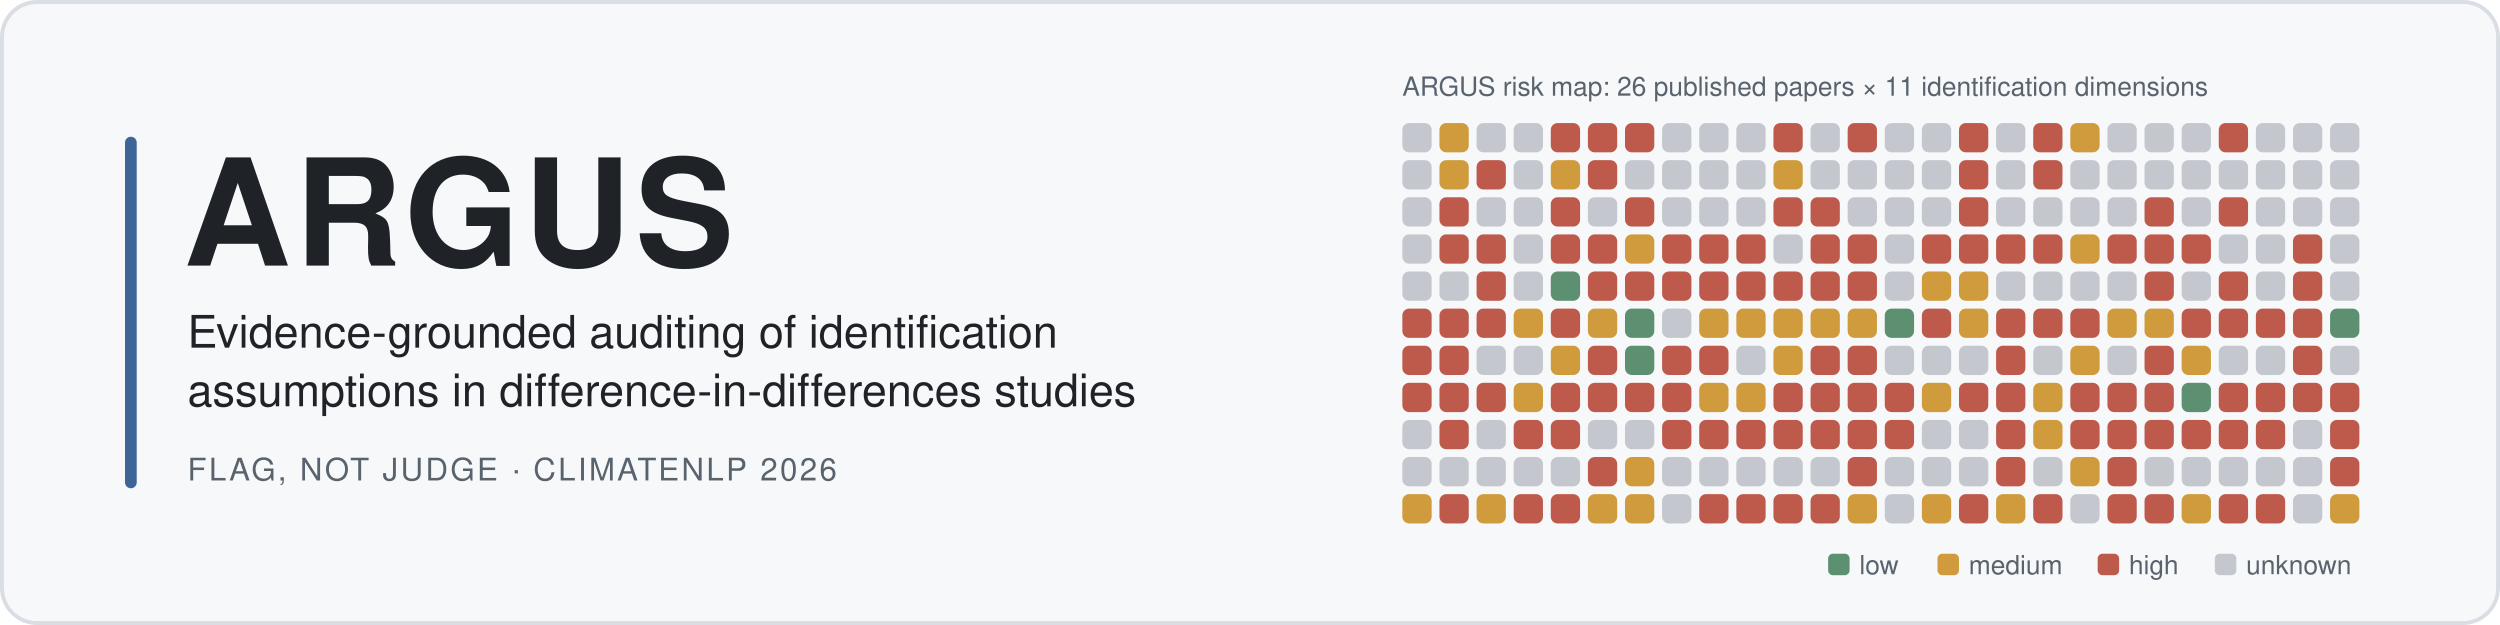
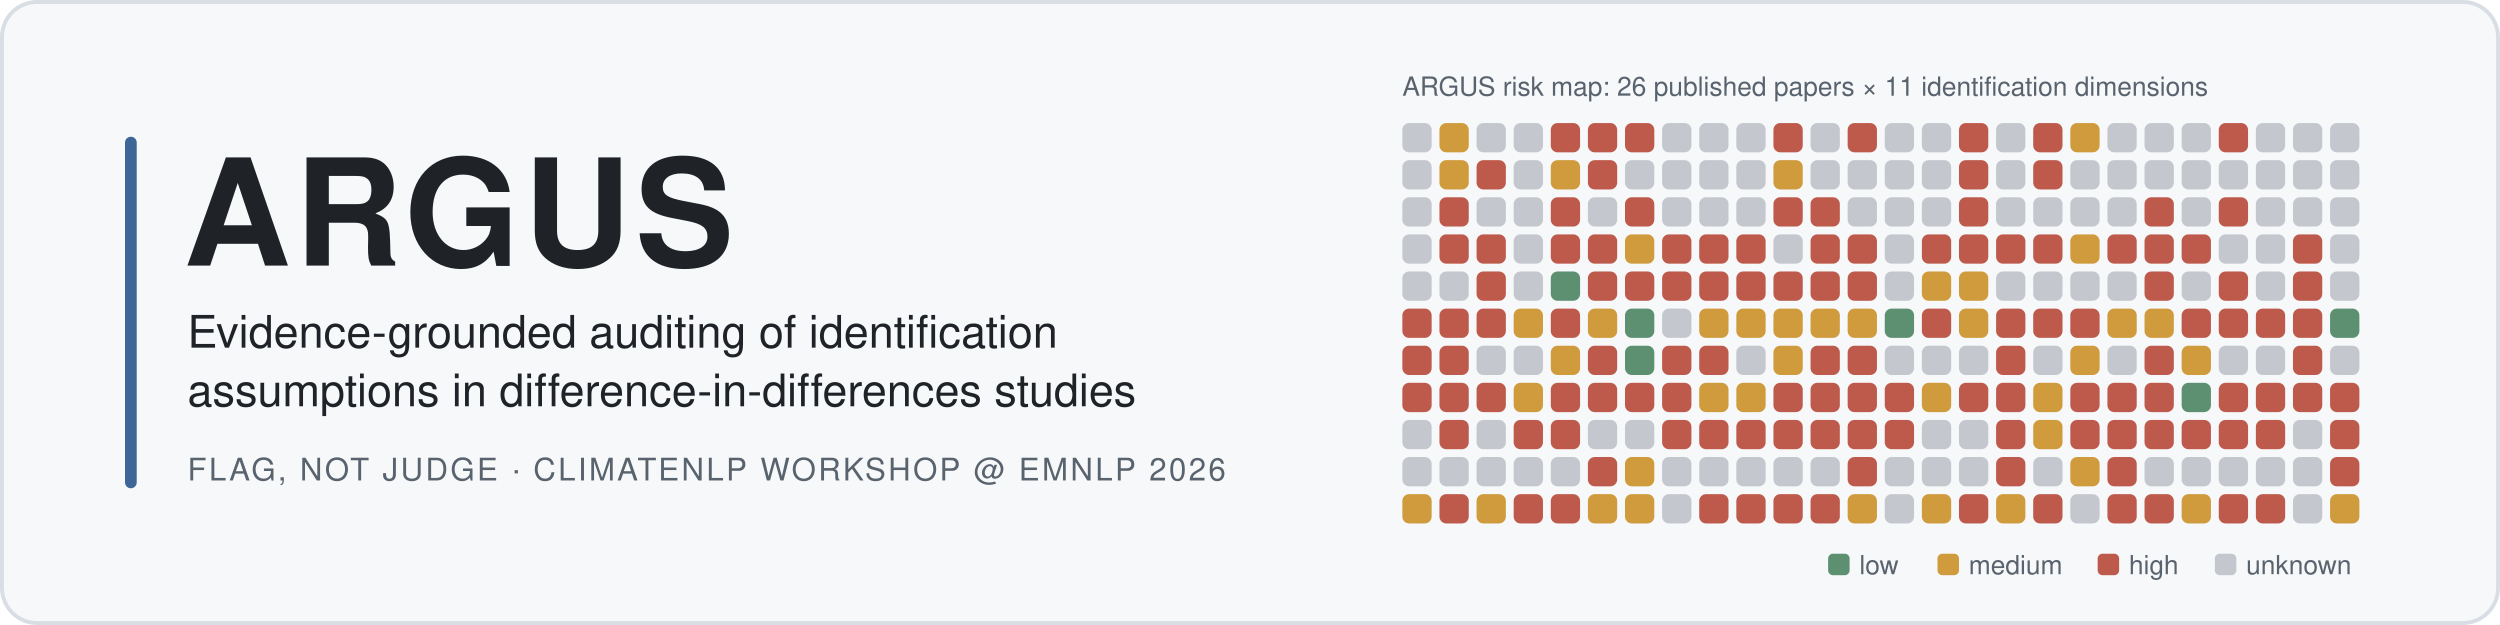
<svg xmlns="http://www.w3.org/2000/svg" viewBox="0 0 1280 320" width="1280" height="320" role="img" aria-label="ARGUS: evidence-grounded auditing of identification assumptions">
  <rect x="1" y="1" width="1278" height="318" rx="18" fill="#F6F8FA" stroke="#D9DEE5" stroke-width="2" />
  <rect x="64" y="70" width="6" height="180" rx="3" fill="#3E6598" />
  <text x="94" y="136" font-family="'Helvetica Neue', Helvetica, Arial, sans-serif" font-size="76" font-weight="700" letter-spacing="2" fill="#1F2328">ARGUS</text>
  <text x="96" y="178" font-family="'Helvetica Neue', Helvetica, Arial, sans-serif" font-size="23" fill="#1F2328">Evidence-grounded auditing of identification</text>
  <text x="96" y="208" font-family="'Helvetica Neue', Helvetica, Arial, sans-serif" font-size="23" fill="#1F2328">assumptions in difference-in-differences studies</text>
-   <text x="96" y="246" font-family="'Helvetica Neue', Helvetica, Arial, sans-serif" font-size="16" letter-spacing="1.2" fill="#59636E">FLAG, NOT JUDGE  ·  CLIMATENLP 2026</text>
+   <text x="96" y="246" font-family="'Helvetica Neue', Helvetica, Arial, sans-serif" font-size="16" letter-spacing="1.2" fill="#59636E">FLAG, NOT JUDGE  ·  CLIMATENLP WORKSHOP @ EMNLP 2026</text>
  <rect x="718" y="63" width="15" height="15" rx="3.5" fill="#9BA1A9" fill-opacity="0.55" />
  <rect x="737" y="63" width="15" height="15" rx="3.5" fill="#CF9B3C" />
  <rect x="756" y="63" width="15" height="15" rx="3.5" fill="#9BA1A9" fill-opacity="0.55" />
  <rect x="775" y="63" width="15" height="15" rx="3.5" fill="#9BA1A9" fill-opacity="0.55" />
  <rect x="794" y="63" width="15" height="15" rx="3.5" fill="#BE5A4C" />
  <rect x="813" y="63" width="15" height="15" rx="3.5" fill="#BE5A4C" />
  <rect x="832" y="63" width="15" height="15" rx="3.5" fill="#BE5A4C" />
  <rect x="851" y="63" width="15" height="15" rx="3.5" fill="#9BA1A9" fill-opacity="0.55" />
  <rect x="870" y="63" width="15" height="15" rx="3.5" fill="#9BA1A9" fill-opacity="0.55" />
  <rect x="889" y="63" width="15" height="15" rx="3.5" fill="#9BA1A9" fill-opacity="0.55" />
  <rect x="908" y="63" width="15" height="15" rx="3.5" fill="#BE5A4C" />
  <rect x="927" y="63" width="15" height="15" rx="3.5" fill="#9BA1A9" fill-opacity="0.55" />
  <rect x="946" y="63" width="15" height="15" rx="3.5" fill="#BE5A4C" />
  <rect x="965" y="63" width="15" height="15" rx="3.5" fill="#9BA1A9" fill-opacity="0.55" />
  <rect x="984" y="63" width="15" height="15" rx="3.5" fill="#9BA1A9" fill-opacity="0.55" />
  <rect x="1003" y="63" width="15" height="15" rx="3.5" fill="#BE5A4C" />
  <rect x="1022" y="63" width="15" height="15" rx="3.5" fill="#9BA1A9" fill-opacity="0.55" />
  <rect x="1041" y="63" width="15" height="15" rx="3.5" fill="#BE5A4C" />
  <rect x="1060" y="63" width="15" height="15" rx="3.5" fill="#CF9B3C" />
  <rect x="1079" y="63" width="15" height="15" rx="3.5" fill="#9BA1A9" fill-opacity="0.55" />
  <rect x="1098" y="63" width="15" height="15" rx="3.5" fill="#9BA1A9" fill-opacity="0.55" />
  <rect x="1117" y="63" width="15" height="15" rx="3.5" fill="#9BA1A9" fill-opacity="0.55" />
  <rect x="1136" y="63" width="15" height="15" rx="3.5" fill="#BE5A4C" />
  <rect x="1155" y="63" width="15" height="15" rx="3.5" fill="#9BA1A9" fill-opacity="0.55" />
  <rect x="1174" y="63" width="15" height="15" rx="3.5" fill="#9BA1A9" fill-opacity="0.55" />
  <rect x="1193" y="63" width="15" height="15" rx="3.5" fill="#9BA1A9" fill-opacity="0.55" />
  <rect x="718" y="82" width="15" height="15" rx="3.5" fill="#9BA1A9" fill-opacity="0.55" />
  <rect x="737" y="82" width="15" height="15" rx="3.5" fill="#CF9B3C" />
  <rect x="756" y="82" width="15" height="15" rx="3.5" fill="#BE5A4C" />
  <rect x="775" y="82" width="15" height="15" rx="3.5" fill="#9BA1A9" fill-opacity="0.55" />
  <rect x="794" y="82" width="15" height="15" rx="3.5" fill="#CF9B3C" />
  <rect x="813" y="82" width="15" height="15" rx="3.5" fill="#BE5A4C" />
  <rect x="832" y="82" width="15" height="15" rx="3.5" fill="#9BA1A9" fill-opacity="0.55" />
  <rect x="851" y="82" width="15" height="15" rx="3.5" fill="#9BA1A9" fill-opacity="0.55" />
  <rect x="870" y="82" width="15" height="15" rx="3.5" fill="#9BA1A9" fill-opacity="0.55" />
  <rect x="889" y="82" width="15" height="15" rx="3.5" fill="#9BA1A9" fill-opacity="0.55" />
  <rect x="908" y="82" width="15" height="15" rx="3.5" fill="#CF9B3C" />
  <rect x="927" y="82" width="15" height="15" rx="3.5" fill="#9BA1A9" fill-opacity="0.55" />
  <rect x="946" y="82" width="15" height="15" rx="3.5" fill="#9BA1A9" fill-opacity="0.55" />
  <rect x="965" y="82" width="15" height="15" rx="3.5" fill="#9BA1A9" fill-opacity="0.55" />
  <rect x="984" y="82" width="15" height="15" rx="3.5" fill="#9BA1A9" fill-opacity="0.55" />
  <rect x="1003" y="82" width="15" height="15" rx="3.5" fill="#BE5A4C" />
  <rect x="1022" y="82" width="15" height="15" rx="3.5" fill="#9BA1A9" fill-opacity="0.55" />
  <rect x="1041" y="82" width="15" height="15" rx="3.5" fill="#BE5A4C" />
  <rect x="1060" y="82" width="15" height="15" rx="3.5" fill="#9BA1A9" fill-opacity="0.55" />
  <rect x="1079" y="82" width="15" height="15" rx="3.5" fill="#9BA1A9" fill-opacity="0.55" />
  <rect x="1098" y="82" width="15" height="15" rx="3.5" fill="#9BA1A9" fill-opacity="0.55" />
  <rect x="1117" y="82" width="15" height="15" rx="3.5" fill="#9BA1A9" fill-opacity="0.55" />
  <rect x="1136" y="82" width="15" height="15" rx="3.5" fill="#9BA1A9" fill-opacity="0.55" />
  <rect x="1155" y="82" width="15" height="15" rx="3.5" fill="#9BA1A9" fill-opacity="0.55" />
  <rect x="1174" y="82" width="15" height="15" rx="3.5" fill="#9BA1A9" fill-opacity="0.55" />
  <rect x="1193" y="82" width="15" height="15" rx="3.5" fill="#9BA1A9" fill-opacity="0.55" />
  <rect x="718" y="101" width="15" height="15" rx="3.5" fill="#9BA1A9" fill-opacity="0.55" />
  <rect x="737" y="101" width="15" height="15" rx="3.5" fill="#BE5A4C" />
  <rect x="756" y="101" width="15" height="15" rx="3.5" fill="#9BA1A9" fill-opacity="0.55" />
  <rect x="775" y="101" width="15" height="15" rx="3.5" fill="#9BA1A9" fill-opacity="0.55" />
  <rect x="794" y="101" width="15" height="15" rx="3.5" fill="#BE5A4C" />
  <rect x="813" y="101" width="15" height="15" rx="3.5" fill="#9BA1A9" fill-opacity="0.55" />
  <rect x="832" y="101" width="15" height="15" rx="3.5" fill="#BE5A4C" />
  <rect x="851" y="101" width="15" height="15" rx="3.5" fill="#9BA1A9" fill-opacity="0.55" />
  <rect x="870" y="101" width="15" height="15" rx="3.5" fill="#9BA1A9" fill-opacity="0.55" />
  <rect x="889" y="101" width="15" height="15" rx="3.5" fill="#9BA1A9" fill-opacity="0.55" />
  <rect x="908" y="101" width="15" height="15" rx="3.5" fill="#BE5A4C" />
  <rect x="927" y="101" width="15" height="15" rx="3.5" fill="#BE5A4C" />
  <rect x="946" y="101" width="15" height="15" rx="3.5" fill="#9BA1A9" fill-opacity="0.55" />
  <rect x="965" y="101" width="15" height="15" rx="3.5" fill="#9BA1A9" fill-opacity="0.55" />
  <rect x="984" y="101" width="15" height="15" rx="3.5" fill="#9BA1A9" fill-opacity="0.55" />
  <rect x="1003" y="101" width="15" height="15" rx="3.5" fill="#BE5A4C" />
  <rect x="1022" y="101" width="15" height="15" rx="3.5" fill="#9BA1A9" fill-opacity="0.55" />
  <rect x="1041" y="101" width="15" height="15" rx="3.5" fill="#9BA1A9" fill-opacity="0.55" />
  <rect x="1060" y="101" width="15" height="15" rx="3.5" fill="#9BA1A9" fill-opacity="0.55" />
  <rect x="1079" y="101" width="15" height="15" rx="3.5" fill="#9BA1A9" fill-opacity="0.55" />
  <rect x="1098" y="101" width="15" height="15" rx="3.5" fill="#BE5A4C" />
  <rect x="1117" y="101" width="15" height="15" rx="3.5" fill="#9BA1A9" fill-opacity="0.55" />
  <rect x="1136" y="101" width="15" height="15" rx="3.5" fill="#BE5A4C" />
  <rect x="1155" y="101" width="15" height="15" rx="3.5" fill="#9BA1A9" fill-opacity="0.55" />
  <rect x="1174" y="101" width="15" height="15" rx="3.5" fill="#9BA1A9" fill-opacity="0.55" />
  <rect x="1193" y="101" width="15" height="15" rx="3.5" fill="#9BA1A9" fill-opacity="0.55" />
  <rect x="718" y="120" width="15" height="15" rx="3.5" fill="#9BA1A9" fill-opacity="0.55" />
  <rect x="737" y="120" width="15" height="15" rx="3.5" fill="#BE5A4C" />
  <rect x="756" y="120" width="15" height="15" rx="3.5" fill="#BE5A4C" />
  <rect x="775" y="120" width="15" height="15" rx="3.5" fill="#9BA1A9" fill-opacity="0.55" />
  <rect x="794" y="120" width="15" height="15" rx="3.5" fill="#BE5A4C" />
  <rect x="813" y="120" width="15" height="15" rx="3.5" fill="#BE5A4C" />
  <rect x="832" y="120" width="15" height="15" rx="3.5" fill="#CF9B3C" />
  <rect x="851" y="120" width="15" height="15" rx="3.5" fill="#BE5A4C" />
  <rect x="870" y="120" width="15" height="15" rx="3.5" fill="#BE5A4C" />
  <rect x="889" y="120" width="15" height="15" rx="3.5" fill="#BE5A4C" />
  <rect x="908" y="120" width="15" height="15" rx="3.5" fill="#9BA1A9" fill-opacity="0.55" />
  <rect x="927" y="120" width="15" height="15" rx="3.5" fill="#BE5A4C" />
  <rect x="946" y="120" width="15" height="15" rx="3.5" fill="#BE5A4C" />
  <rect x="965" y="120" width="15" height="15" rx="3.5" fill="#9BA1A9" fill-opacity="0.55" />
  <rect x="984" y="120" width="15" height="15" rx="3.5" fill="#BE5A4C" />
  <rect x="1003" y="120" width="15" height="15" rx="3.5" fill="#BE5A4C" />
  <rect x="1022" y="120" width="15" height="15" rx="3.5" fill="#BE5A4C" />
  <rect x="1041" y="120" width="15" height="15" rx="3.5" fill="#BE5A4C" />
  <rect x="1060" y="120" width="15" height="15" rx="3.5" fill="#CF9B3C" />
  <rect x="1079" y="120" width="15" height="15" rx="3.5" fill="#BE5A4C" />
  <rect x="1098" y="120" width="15" height="15" rx="3.5" fill="#BE5A4C" />
  <rect x="1117" y="120" width="15" height="15" rx="3.5" fill="#BE5A4C" />
  <rect x="1136" y="120" width="15" height="15" rx="3.5" fill="#9BA1A9" fill-opacity="0.55" />
  <rect x="1155" y="120" width="15" height="15" rx="3.5" fill="#9BA1A9" fill-opacity="0.55" />
  <rect x="1174" y="120" width="15" height="15" rx="3.5" fill="#BE5A4C" />
  <rect x="1193" y="120" width="15" height="15" rx="3.5" fill="#9BA1A9" fill-opacity="0.55" />
  <rect x="718" y="139" width="15" height="15" rx="3.5" fill="#9BA1A9" fill-opacity="0.55" />
  <rect x="737" y="139" width="15" height="15" rx="3.5" fill="#9BA1A9" fill-opacity="0.55" />
  <rect x="756" y="139" width="15" height="15" rx="3.5" fill="#BE5A4C" />
  <rect x="775" y="139" width="15" height="15" rx="3.5" fill="#9BA1A9" fill-opacity="0.55" />
  <rect x="794" y="139" width="15" height="15" rx="3.5" fill="#5C9070" />
  <rect x="813" y="139" width="15" height="15" rx="3.5" fill="#BE5A4C" />
  <rect x="832" y="139" width="15" height="15" rx="3.5" fill="#BE5A4C" />
  <rect x="851" y="139" width="15" height="15" rx="3.5" fill="#BE5A4C" />
  <rect x="870" y="139" width="15" height="15" rx="3.5" fill="#BE5A4C" />
  <rect x="889" y="139" width="15" height="15" rx="3.5" fill="#BE5A4C" />
  <rect x="908" y="139" width="15" height="15" rx="3.5" fill="#BE5A4C" />
  <rect x="927" y="139" width="15" height="15" rx="3.5" fill="#BE5A4C" />
  <rect x="946" y="139" width="15" height="15" rx="3.5" fill="#BE5A4C" />
  <rect x="965" y="139" width="15" height="15" rx="3.5" fill="#9BA1A9" fill-opacity="0.55" />
  <rect x="984" y="139" width="15" height="15" rx="3.5" fill="#CF9B3C" />
  <rect x="1003" y="139" width="15" height="15" rx="3.5" fill="#CF9B3C" />
  <rect x="1022" y="139" width="15" height="15" rx="3.5" fill="#9BA1A9" fill-opacity="0.55" />
  <rect x="1041" y="139" width="15" height="15" rx="3.5" fill="#9BA1A9" fill-opacity="0.55" />
  <rect x="1060" y="139" width="15" height="15" rx="3.5" fill="#9BA1A9" fill-opacity="0.55" />
  <rect x="1079" y="139" width="15" height="15" rx="3.5" fill="#9BA1A9" fill-opacity="0.55" />
  <rect x="1098" y="139" width="15" height="15" rx="3.5" fill="#BE5A4C" />
  <rect x="1117" y="139" width="15" height="15" rx="3.5" fill="#9BA1A9" fill-opacity="0.55" />
  <rect x="1136" y="139" width="15" height="15" rx="3.5" fill="#BE5A4C" />
  <rect x="1155" y="139" width="15" height="15" rx="3.5" fill="#9BA1A9" fill-opacity="0.55" />
  <rect x="1174" y="139" width="15" height="15" rx="3.5" fill="#BE5A4C" />
  <rect x="1193" y="139" width="15" height="15" rx="3.5" fill="#9BA1A9" fill-opacity="0.55" />
  <rect x="718" y="158" width="15" height="15" rx="3.5" fill="#BE5A4C" />
  <rect x="737" y="158" width="15" height="15" rx="3.5" fill="#BE5A4C" />
  <rect x="756" y="158" width="15" height="15" rx="3.5" fill="#BE5A4C" />
  <rect x="775" y="158" width="15" height="15" rx="3.5" fill="#CF9B3C" />
  <rect x="794" y="158" width="15" height="15" rx="3.5" fill="#BE5A4C" />
  <rect x="813" y="158" width="15" height="15" rx="3.5" fill="#CF9B3C" />
  <rect x="832" y="158" width="15" height="15" rx="3.5" fill="#5C9070" />
  <rect x="851" y="158" width="15" height="15" rx="3.5" fill="#9BA1A9" fill-opacity="0.55" />
  <rect x="870" y="158" width="15" height="15" rx="3.5" fill="#CF9B3C" />
  <rect x="889" y="158" width="15" height="15" rx="3.5" fill="#CF9B3C" />
  <rect x="908" y="158" width="15" height="15" rx="3.5" fill="#CF9B3C" />
  <rect x="927" y="158" width="15" height="15" rx="3.5" fill="#CF9B3C" />
  <rect x="946" y="158" width="15" height="15" rx="3.5" fill="#CF9B3C" />
  <rect x="965" y="158" width="15" height="15" rx="3.5" fill="#5C9070" />
  <rect x="984" y="158" width="15" height="15" rx="3.5" fill="#BE5A4C" />
  <rect x="1003" y="158" width="15" height="15" rx="3.5" fill="#CF9B3C" />
  <rect x="1022" y="158" width="15" height="15" rx="3.5" fill="#BE5A4C" />
  <rect x="1041" y="158" width="15" height="15" rx="3.5" fill="#BE5A4C" />
  <rect x="1060" y="158" width="15" height="15" rx="3.5" fill="#BE5A4C" />
  <rect x="1079" y="158" width="15" height="15" rx="3.5" fill="#CF9B3C" />
  <rect x="1098" y="158" width="15" height="15" rx="3.5" fill="#CF9B3C" />
  <rect x="1117" y="158" width="15" height="15" rx="3.5" fill="#BE5A4C" />
  <rect x="1136" y="158" width="15" height="15" rx="3.5" fill="#BE5A4C" />
  <rect x="1155" y="158" width="15" height="15" rx="3.5" fill="#BE5A4C" />
  <rect x="1174" y="158" width="15" height="15" rx="3.5" fill="#BE5A4C" />
  <rect x="1193" y="158" width="15" height="15" rx="3.5" fill="#5C9070" />
  <rect x="718" y="177" width="15" height="15" rx="3.5" fill="#BE5A4C" />
  <rect x="737" y="177" width="15" height="15" rx="3.5" fill="#BE5A4C" />
  <rect x="756" y="177" width="15" height="15" rx="3.5" fill="#9BA1A9" fill-opacity="0.55" />
  <rect x="775" y="177" width="15" height="15" rx="3.5" fill="#9BA1A9" fill-opacity="0.55" />
  <rect x="794" y="177" width="15" height="15" rx="3.5" fill="#CF9B3C" />
  <rect x="813" y="177" width="15" height="15" rx="3.5" fill="#BE5A4C" />
  <rect x="832" y="177" width="15" height="15" rx="3.5" fill="#5C9070" />
  <rect x="851" y="177" width="15" height="15" rx="3.5" fill="#BE5A4C" />
  <rect x="870" y="177" width="15" height="15" rx="3.5" fill="#BE5A4C" />
  <rect x="889" y="177" width="15" height="15" rx="3.5" fill="#9BA1A9" fill-opacity="0.55" />
  <rect x="908" y="177" width="15" height="15" rx="3.5" fill="#CF9B3C" />
  <rect x="927" y="177" width="15" height="15" rx="3.5" fill="#BE5A4C" />
  <rect x="946" y="177" width="15" height="15" rx="3.5" fill="#BE5A4C" />
  <rect x="965" y="177" width="15" height="15" rx="3.5" fill="#9BA1A9" fill-opacity="0.55" />
  <rect x="984" y="177" width="15" height="15" rx="3.5" fill="#9BA1A9" fill-opacity="0.55" />
  <rect x="1003" y="177" width="15" height="15" rx="3.5" fill="#9BA1A9" fill-opacity="0.55" />
  <rect x="1022" y="177" width="15" height="15" rx="3.5" fill="#BE5A4C" />
  <rect x="1041" y="177" width="15" height="15" rx="3.5" fill="#9BA1A9" fill-opacity="0.55" />
  <rect x="1060" y="177" width="15" height="15" rx="3.5" fill="#CF9B3C" />
  <rect x="1079" y="177" width="15" height="15" rx="3.5" fill="#9BA1A9" fill-opacity="0.55" />
  <rect x="1098" y="177" width="15" height="15" rx="3.5" fill="#BE5A4C" />
  <rect x="1117" y="177" width="15" height="15" rx="3.5" fill="#CF9B3C" />
  <rect x="1136" y="177" width="15" height="15" rx="3.5" fill="#9BA1A9" fill-opacity="0.55" />
  <rect x="1155" y="177" width="15" height="15" rx="3.5" fill="#9BA1A9" fill-opacity="0.55" />
  <rect x="1174" y="177" width="15" height="15" rx="3.5" fill="#BE5A4C" />
  <rect x="1193" y="177" width="15" height="15" rx="3.5" fill="#9BA1A9" fill-opacity="0.55" />
  <rect x="718" y="196" width="15" height="15" rx="3.5" fill="#BE5A4C" />
  <rect x="737" y="196" width="15" height="15" rx="3.5" fill="#BE5A4C" />
  <rect x="756" y="196" width="15" height="15" rx="3.5" fill="#BE5A4C" />
  <rect x="775" y="196" width="15" height="15" rx="3.5" fill="#CF9B3C" />
  <rect x="794" y="196" width="15" height="15" rx="3.5" fill="#BE5A4C" />
  <rect x="813" y="196" width="15" height="15" rx="3.5" fill="#BE5A4C" />
  <rect x="832" y="196" width="15" height="15" rx="3.5" fill="#BE5A4C" />
  <rect x="851" y="196" width="15" height="15" rx="3.5" fill="#BE5A4C" />
  <rect x="870" y="196" width="15" height="15" rx="3.5" fill="#CF9B3C" />
  <rect x="889" y="196" width="15" height="15" rx="3.5" fill="#CF9B3C" />
  <rect x="908" y="196" width="15" height="15" rx="3.5" fill="#BE5A4C" />
  <rect x="927" y="196" width="15" height="15" rx="3.5" fill="#BE5A4C" />
  <rect x="946" y="196" width="15" height="15" rx="3.5" fill="#BE5A4C" />
  <rect x="965" y="196" width="15" height="15" rx="3.5" fill="#BE5A4C" />
  <rect x="984" y="196" width="15" height="15" rx="3.5" fill="#CF9B3C" />
  <rect x="1003" y="196" width="15" height="15" rx="3.5" fill="#BE5A4C" />
  <rect x="1022" y="196" width="15" height="15" rx="3.5" fill="#BE5A4C" />
  <rect x="1041" y="196" width="15" height="15" rx="3.5" fill="#CF9B3C" />
  <rect x="1060" y="196" width="15" height="15" rx="3.5" fill="#BE5A4C" />
  <rect x="1079" y="196" width="15" height="15" rx="3.5" fill="#BE5A4C" />
  <rect x="1098" y="196" width="15" height="15" rx="3.5" fill="#BE5A4C" />
  <rect x="1117" y="196" width="15" height="15" rx="3.5" fill="#5C9070" />
  <rect x="1136" y="196" width="15" height="15" rx="3.5" fill="#BE5A4C" />
  <rect x="1155" y="196" width="15" height="15" rx="3.5" fill="#BE5A4C" />
  <rect x="1174" y="196" width="15" height="15" rx="3.5" fill="#BE5A4C" />
  <rect x="1193" y="196" width="15" height="15" rx="3.5" fill="#BE5A4C" />
  <rect x="718" y="215" width="15" height="15" rx="3.5" fill="#9BA1A9" fill-opacity="0.55" />
  <rect x="737" y="215" width="15" height="15" rx="3.5" fill="#BE5A4C" />
  <rect x="756" y="215" width="15" height="15" rx="3.5" fill="#9BA1A9" fill-opacity="0.55" />
  <rect x="775" y="215" width="15" height="15" rx="3.5" fill="#BE5A4C" />
  <rect x="794" y="215" width="15" height="15" rx="3.5" fill="#BE5A4C" />
  <rect x="813" y="215" width="15" height="15" rx="3.5" fill="#9BA1A9" fill-opacity="0.55" />
  <rect x="832" y="215" width="15" height="15" rx="3.5" fill="#9BA1A9" fill-opacity="0.55" />
  <rect x="851" y="215" width="15" height="15" rx="3.5" fill="#BE5A4C" />
  <rect x="870" y="215" width="15" height="15" rx="3.5" fill="#BE5A4C" />
  <rect x="889" y="215" width="15" height="15" rx="3.5" fill="#BE5A4C" />
  <rect x="908" y="215" width="15" height="15" rx="3.5" fill="#BE5A4C" />
  <rect x="927" y="215" width="15" height="15" rx="3.5" fill="#BE5A4C" />
  <rect x="946" y="215" width="15" height="15" rx="3.5" fill="#BE5A4C" />
  <rect x="965" y="215" width="15" height="15" rx="3.5" fill="#BE5A4C" />
  <rect x="984" y="215" width="15" height="15" rx="3.5" fill="#9BA1A9" fill-opacity="0.55" />
  <rect x="1003" y="215" width="15" height="15" rx="3.5" fill="#9BA1A9" fill-opacity="0.55" />
  <rect x="1022" y="215" width="15" height="15" rx="3.5" fill="#BE5A4C" />
  <rect x="1041" y="215" width="15" height="15" rx="3.5" fill="#CF9B3C" />
  <rect x="1060" y="215" width="15" height="15" rx="3.5" fill="#BE5A4C" />
  <rect x="1079" y="215" width="15" height="15" rx="3.5" fill="#BE5A4C" />
  <rect x="1098" y="215" width="15" height="15" rx="3.5" fill="#BE5A4C" />
  <rect x="1117" y="215" width="15" height="15" rx="3.5" fill="#BE5A4C" />
  <rect x="1136" y="215" width="15" height="15" rx="3.5" fill="#BE5A4C" />
  <rect x="1155" y="215" width="15" height="15" rx="3.5" fill="#BE5A4C" />
  <rect x="1174" y="215" width="15" height="15" rx="3.5" fill="#9BA1A9" fill-opacity="0.55" />
  <rect x="1193" y="215" width="15" height="15" rx="3.5" fill="#BE5A4C" />
  <rect x="718" y="234" width="15" height="15" rx="3.5" fill="#9BA1A9" fill-opacity="0.55" />
  <rect x="737" y="234" width="15" height="15" rx="3.5" fill="#9BA1A9" fill-opacity="0.55" />
  <rect x="756" y="234" width="15" height="15" rx="3.5" fill="#9BA1A9" fill-opacity="0.55" />
  <rect x="775" y="234" width="15" height="15" rx="3.5" fill="#9BA1A9" fill-opacity="0.55" />
  <rect x="794" y="234" width="15" height="15" rx="3.5" fill="#9BA1A9" fill-opacity="0.55" />
  <rect x="813" y="234" width="15" height="15" rx="3.5" fill="#BE5A4C" />
  <rect x="832" y="234" width="15" height="15" rx="3.5" fill="#CF9B3C" />
  <rect x="851" y="234" width="15" height="15" rx="3.5" fill="#9BA1A9" fill-opacity="0.55" />
  <rect x="870" y="234" width="15" height="15" rx="3.5" fill="#9BA1A9" fill-opacity="0.55" />
  <rect x="889" y="234" width="15" height="15" rx="3.5" fill="#9BA1A9" fill-opacity="0.55" />
  <rect x="908" y="234" width="15" height="15" rx="3.5" fill="#9BA1A9" fill-opacity="0.55" />
  <rect x="927" y="234" width="15" height="15" rx="3.5" fill="#9BA1A9" fill-opacity="0.55" />
  <rect x="946" y="234" width="15" height="15" rx="3.5" fill="#BE5A4C" />
  <rect x="965" y="234" width="15" height="15" rx="3.5" fill="#9BA1A9" fill-opacity="0.55" />
  <rect x="984" y="234" width="15" height="15" rx="3.5" fill="#9BA1A9" fill-opacity="0.55" />
  <rect x="1003" y="234" width="15" height="15" rx="3.5" fill="#9BA1A9" fill-opacity="0.55" />
  <rect x="1022" y="234" width="15" height="15" rx="3.5" fill="#BE5A4C" />
  <rect x="1041" y="234" width="15" height="15" rx="3.5" fill="#9BA1A9" fill-opacity="0.55" />
  <rect x="1060" y="234" width="15" height="15" rx="3.5" fill="#CF9B3C" />
  <rect x="1079" y="234" width="15" height="15" rx="3.5" fill="#BE5A4C" />
  <rect x="1098" y="234" width="15" height="15" rx="3.5" fill="#9BA1A9" fill-opacity="0.55" />
  <rect x="1117" y="234" width="15" height="15" rx="3.5" fill="#9BA1A9" fill-opacity="0.55" />
  <rect x="1136" y="234" width="15" height="15" rx="3.5" fill="#9BA1A9" fill-opacity="0.55" />
  <rect x="1155" y="234" width="15" height="15" rx="3.5" fill="#9BA1A9" fill-opacity="0.55" />
  <rect x="1174" y="234" width="15" height="15" rx="3.5" fill="#9BA1A9" fill-opacity="0.55" />
  <rect x="1193" y="234" width="15" height="15" rx="3.5" fill="#BE5A4C" />
  <rect x="718" y="253" width="15" height="15" rx="3.5" fill="#CF9B3C" />
  <rect x="737" y="253" width="15" height="15" rx="3.5" fill="#BE5A4C" />
  <rect x="756" y="253" width="15" height="15" rx="3.5" fill="#CF9B3C" />
  <rect x="775" y="253" width="15" height="15" rx="3.5" fill="#BE5A4C" />
  <rect x="794" y="253" width="15" height="15" rx="3.5" fill="#BE5A4C" />
  <rect x="813" y="253" width="15" height="15" rx="3.5" fill="#CF9B3C" />
  <rect x="832" y="253" width="15" height="15" rx="3.5" fill="#CF9B3C" />
  <rect x="851" y="253" width="15" height="15" rx="3.5" fill="#9BA1A9" fill-opacity="0.55" />
  <rect x="870" y="253" width="15" height="15" rx="3.5" fill="#BE5A4C" />
  <rect x="889" y="253" width="15" height="15" rx="3.5" fill="#BE5A4C" />
  <rect x="908" y="253" width="15" height="15" rx="3.5" fill="#BE5A4C" />
  <rect x="927" y="253" width="15" height="15" rx="3.5" fill="#BE5A4C" />
  <rect x="946" y="253" width="15" height="15" rx="3.5" fill="#CF9B3C" />
  <rect x="965" y="253" width="15" height="15" rx="3.5" fill="#9BA1A9" fill-opacity="0.55" />
  <rect x="984" y="253" width="15" height="15" rx="3.5" fill="#CF9B3C" />
  <rect x="1003" y="253" width="15" height="15" rx="3.5" fill="#BE5A4C" />
  <rect x="1022" y="253" width="15" height="15" rx="3.5" fill="#CF9B3C" />
  <rect x="1041" y="253" width="15" height="15" rx="3.5" fill="#BE5A4C" />
  <rect x="1060" y="253" width="15" height="15" rx="3.5" fill="#9BA1A9" fill-opacity="0.55" />
  <rect x="1079" y="253" width="15" height="15" rx="3.5" fill="#BE5A4C" />
  <rect x="1098" y="253" width="15" height="15" rx="3.5" fill="#BE5A4C" />
  <rect x="1117" y="253" width="15" height="15" rx="3.5" fill="#CF9B3C" />
  <rect x="1136" y="253" width="15" height="15" rx="3.5" fill="#BE5A4C" />
  <rect x="1155" y="253" width="15" height="15" rx="3.5" fill="#BE5A4C" />
  <rect x="1174" y="253" width="15" height="15" rx="3.5" fill="#9BA1A9" fill-opacity="0.55" />
  <rect x="1193" y="253" width="15" height="15" rx="3.5" fill="#CF9B3C" />
  <text x="718" y="49" font-family="'Helvetica Neue', Helvetica, Arial, sans-serif" font-size="13.5" fill="#59636E">ARGUS risk map: 26 published papers × 11 identification dimensions</text>
  <text x="1150" y="294" font-family="'Helvetica Neue', Helvetica, Arial, sans-serif" font-size="13.5" fill="#59636E">unknown</text>
  <rect x="1134" y="283.5" width="11" height="11" rx="2.5" fill="#9BA1A9" fill-opacity="0.55" />
  <text x="1090" y="294" font-family="'Helvetica Neue', Helvetica, Arial, sans-serif" font-size="13.5" fill="#59636E">high</text>
  <rect x="1074" y="283.5" width="11" height="11" rx="2.5" fill="#BE5A4C" />
  <text x="1008" y="294" font-family="'Helvetica Neue', Helvetica, Arial, sans-serif" font-size="13.5" fill="#59636E">medium</text>
  <rect x="992" y="283.5" width="11" height="11" rx="2.5" fill="#CF9B3C" />
  <text x="952" y="294" font-family="'Helvetica Neue', Helvetica, Arial, sans-serif" font-size="13.5" fill="#59636E">low</text>
  <rect x="936" y="283.5" width="11" height="11" rx="2.5" fill="#5C9070" />
</svg>
